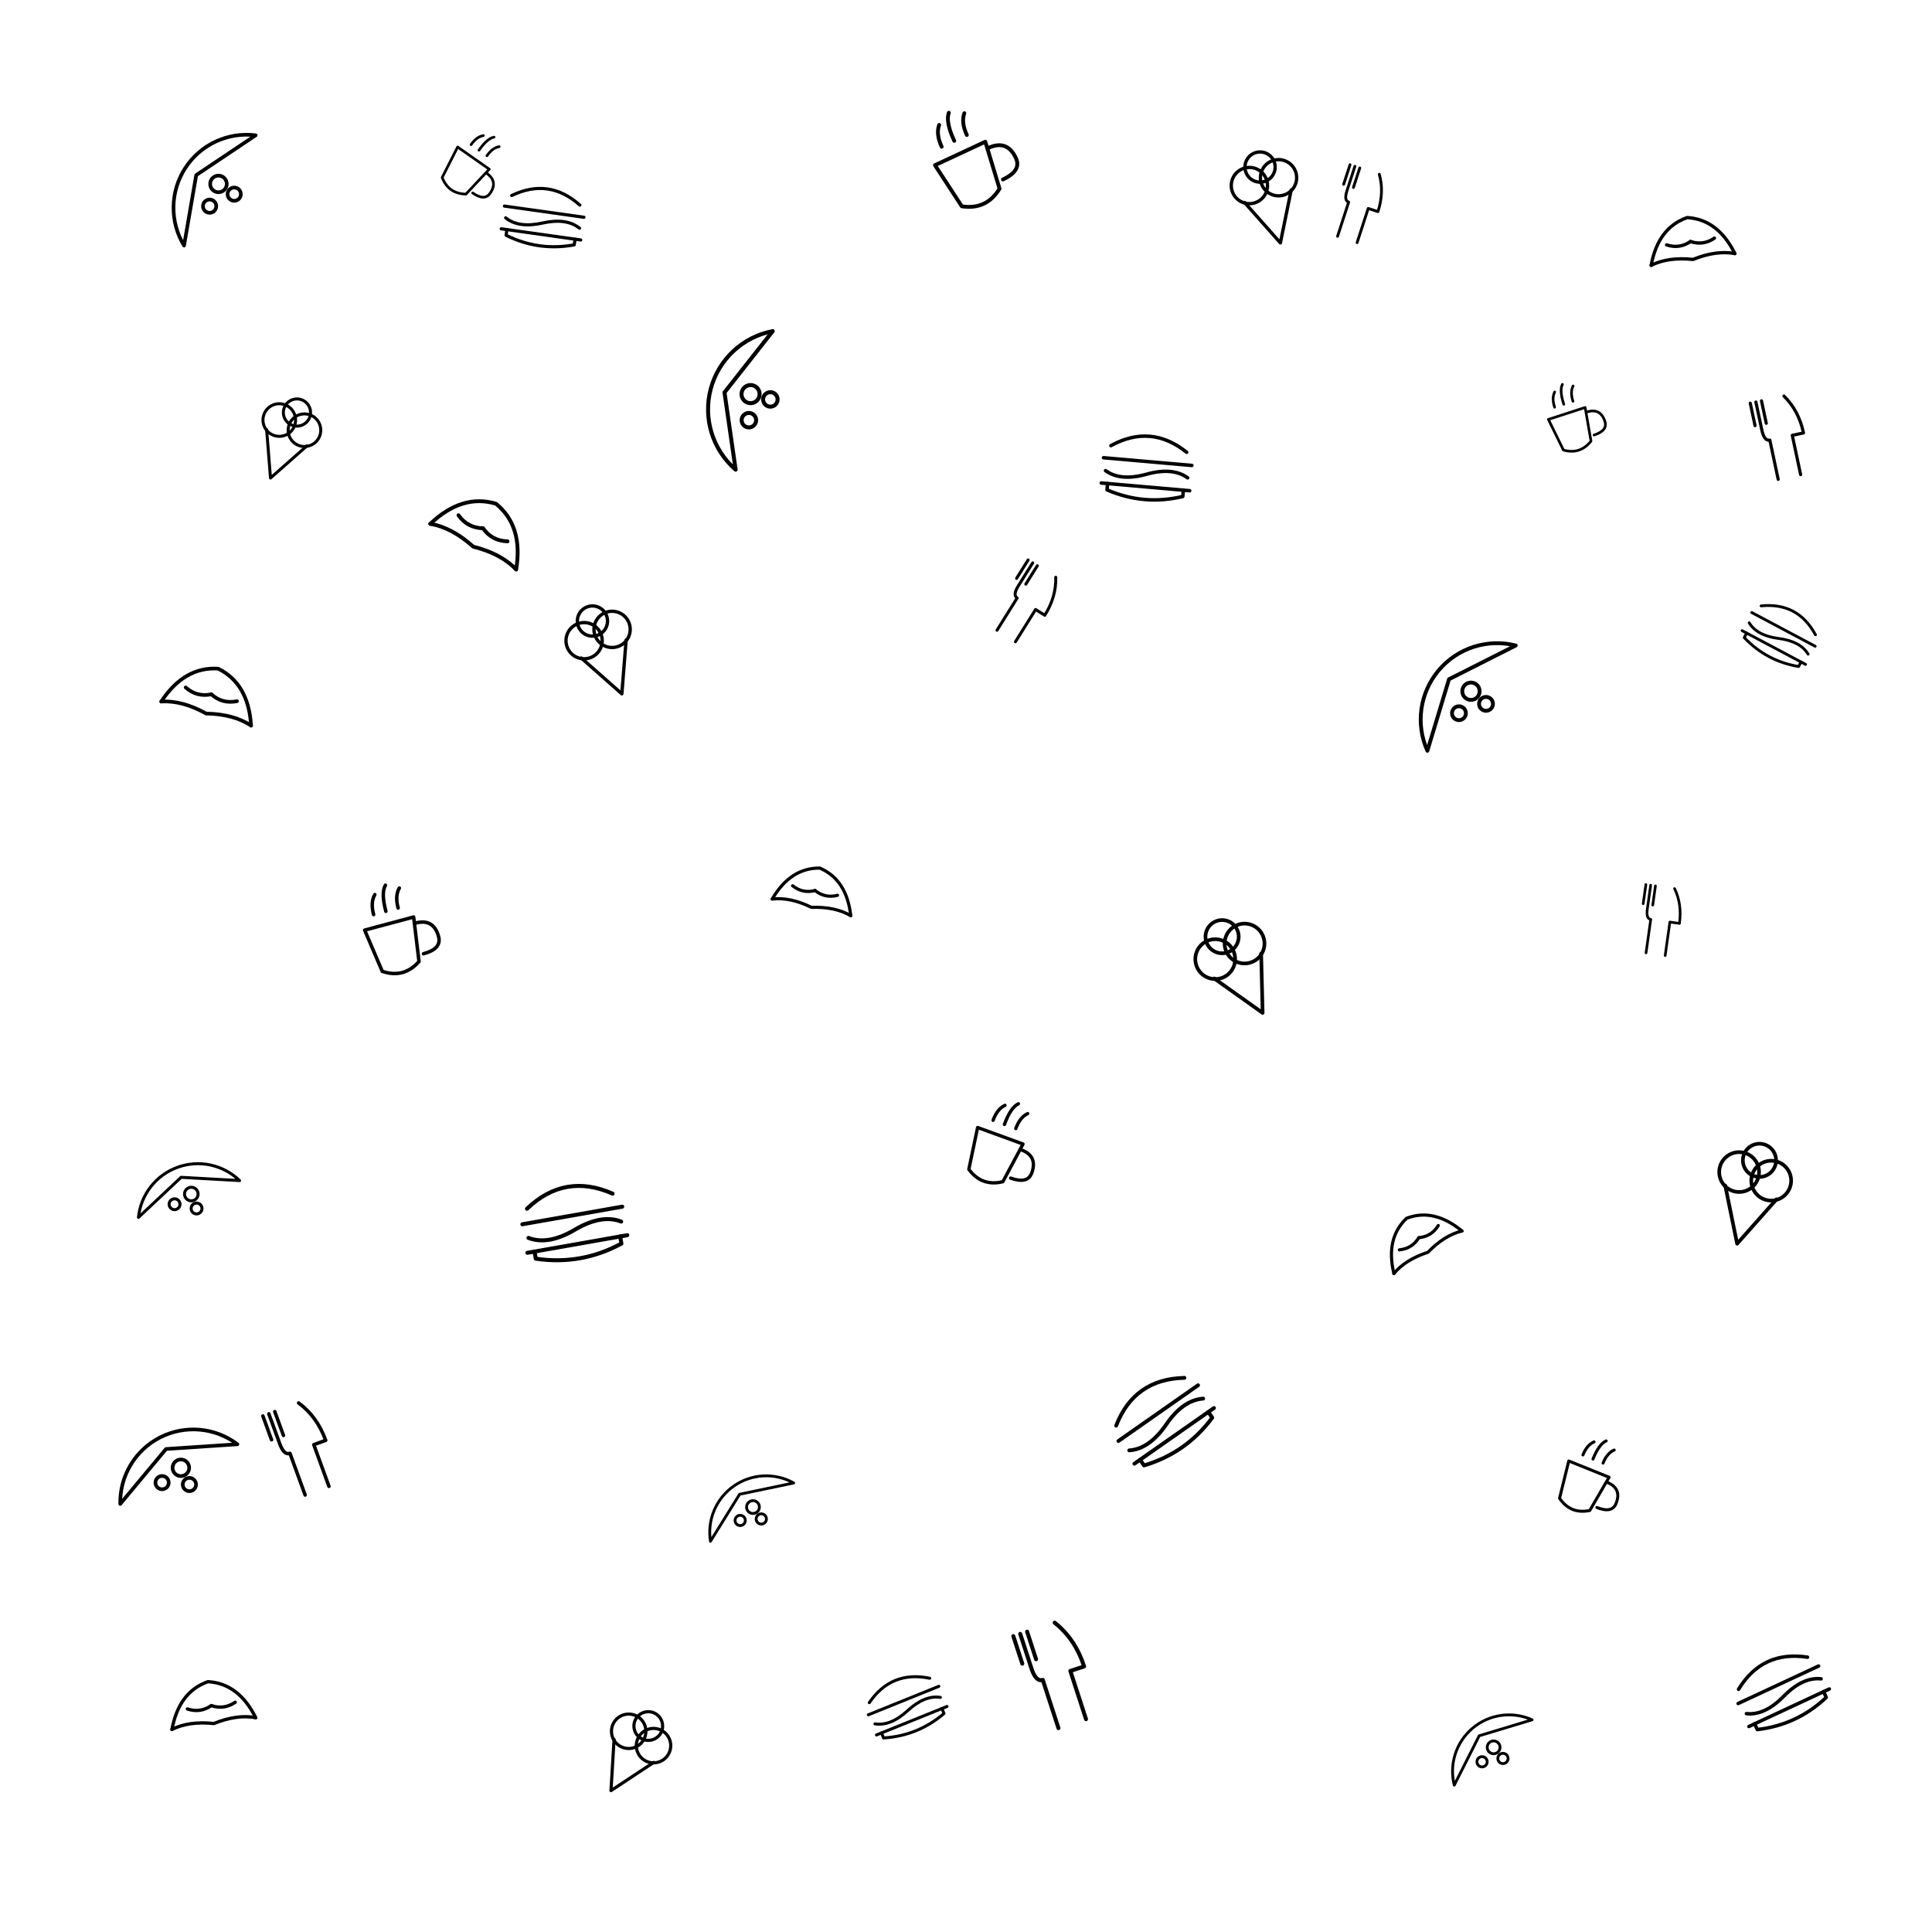
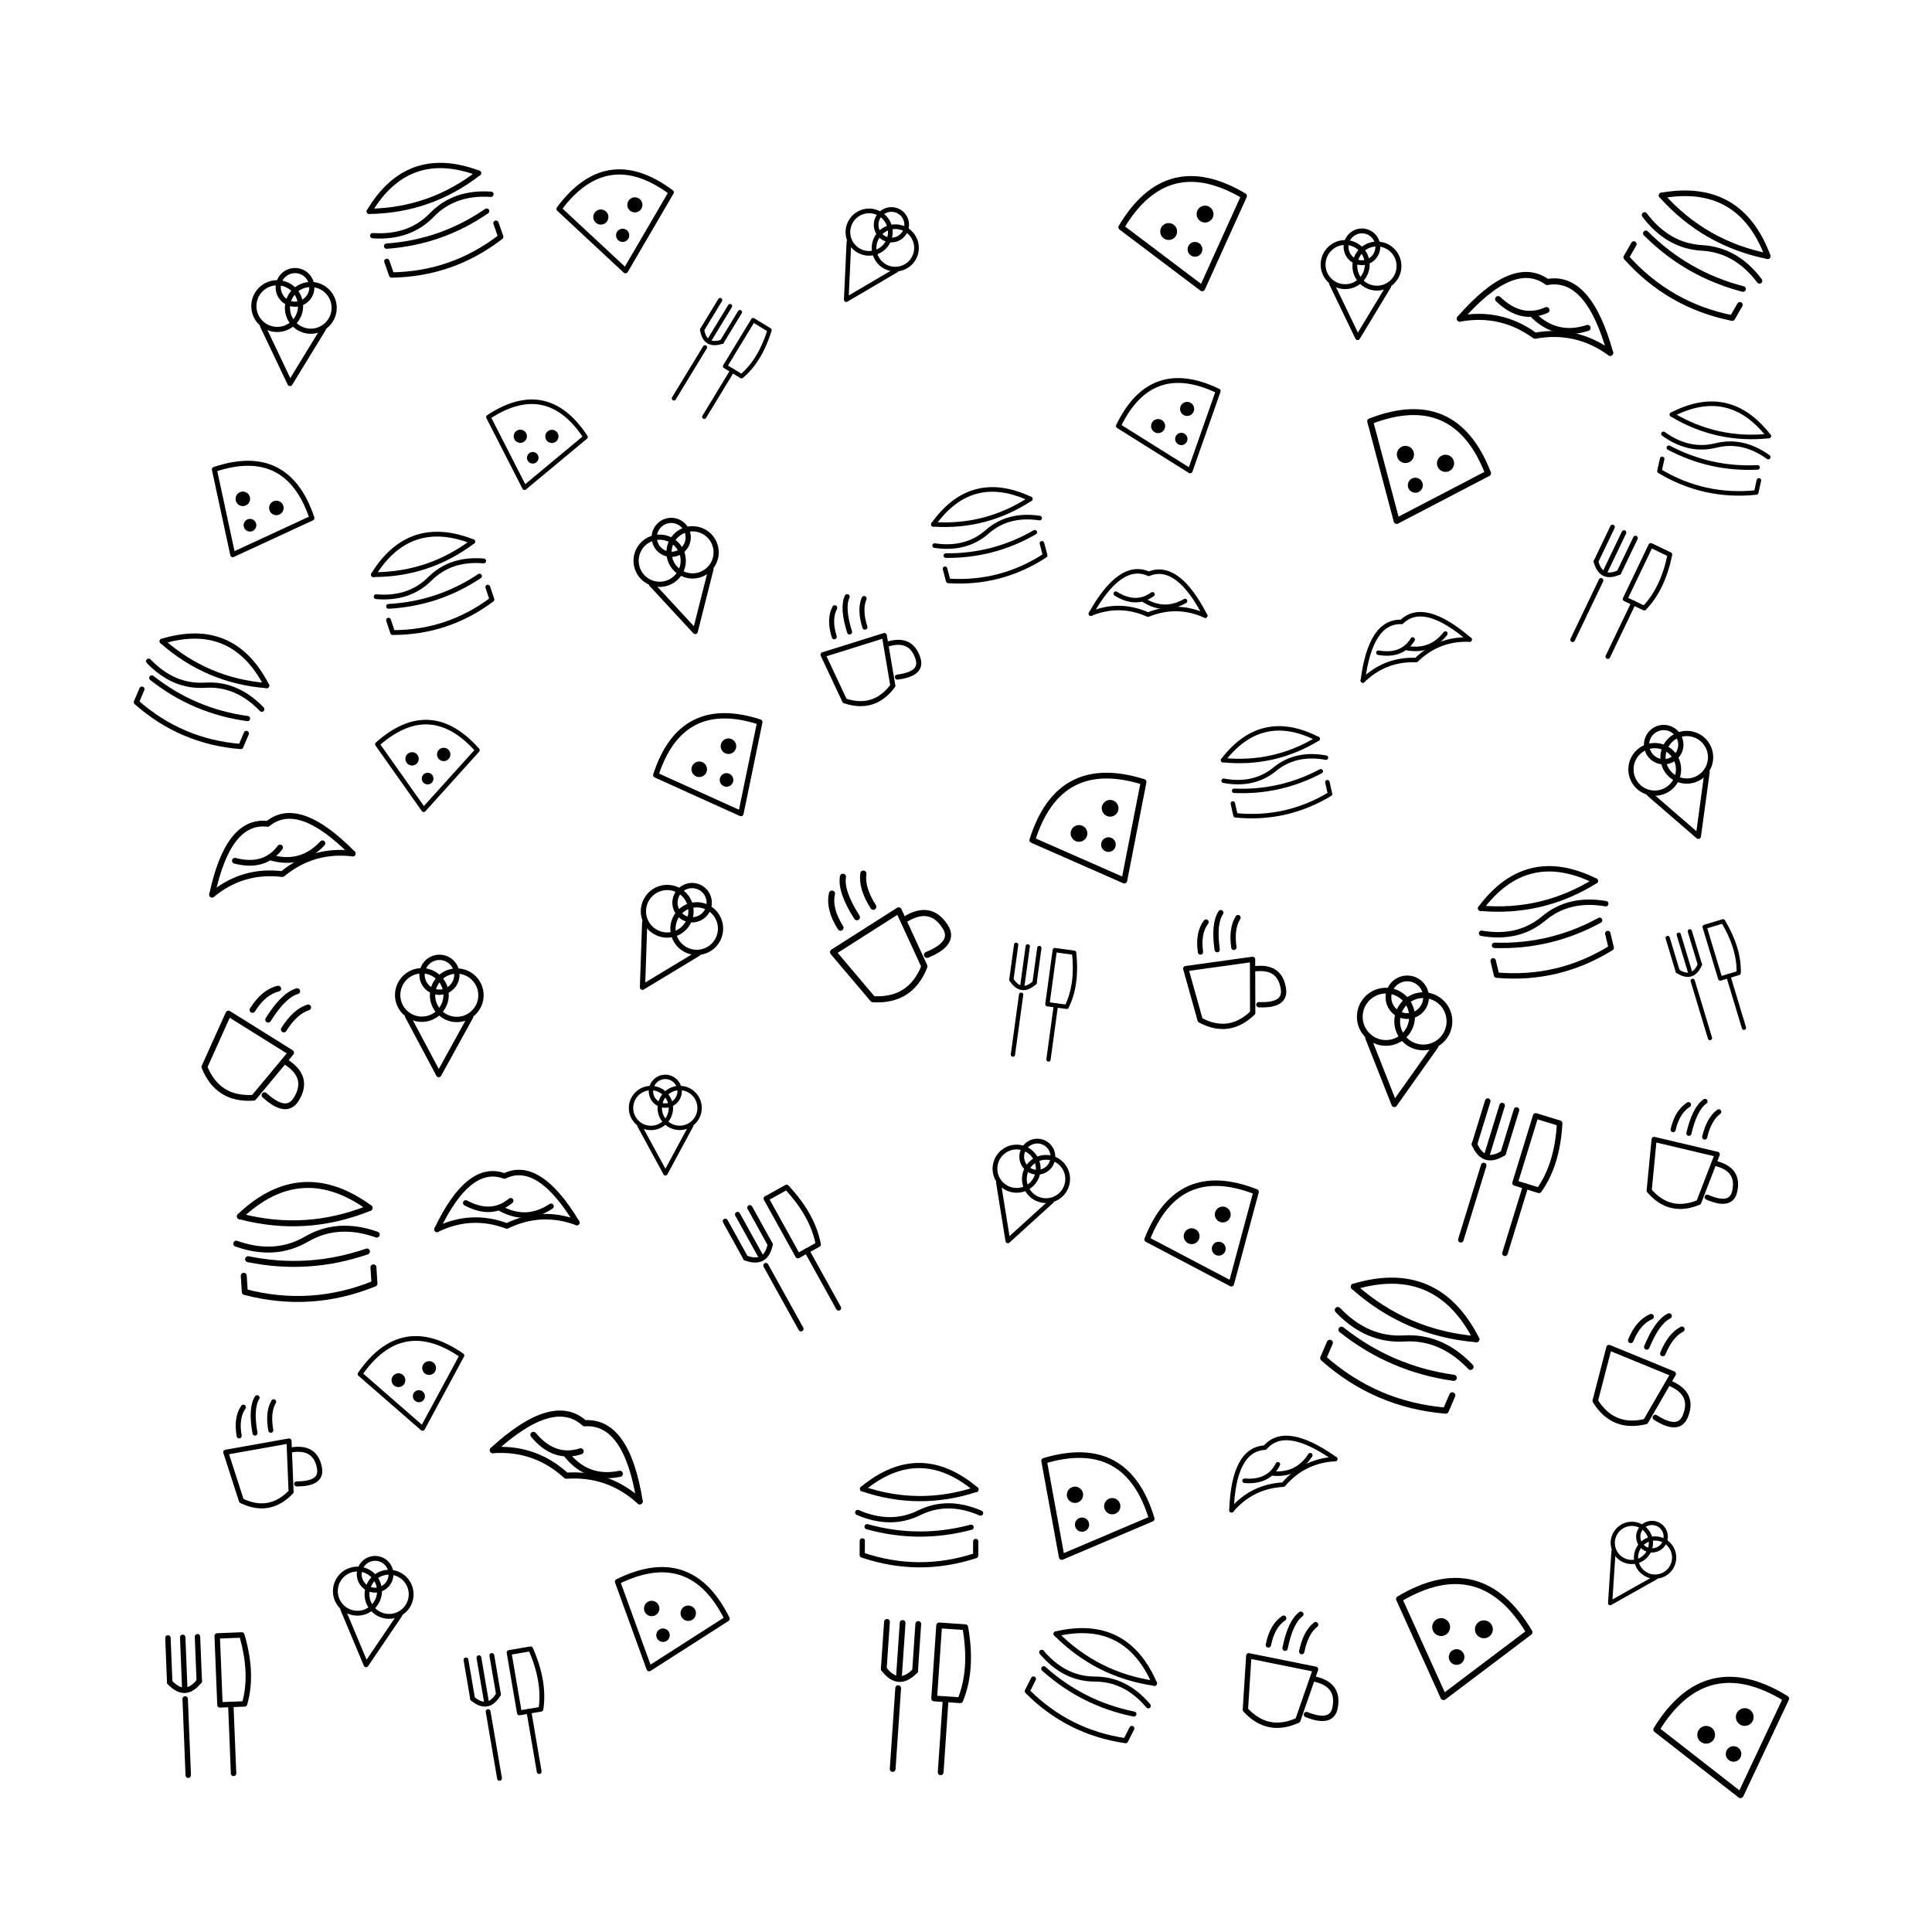
<svg xmlns="http://www.w3.org/2000/svg" width="640" height="640" viewBox="0 0 640 640">
  <defs>
-     <g id="pizza" stroke="#000" fill="none" stroke-width="1.1" stroke-linecap="round" stroke-linejoin="round">
-       <path d="M0 0 L20 -8 A22 22 0 0 0 -8 20 Z" />
-       <circle cx="6" cy="4" r="2.5" />
-       <circle cx="2" cy="10" r="2" />
-       <circle cx="10" cy="8" r="2" />
+     <g id="pizza" stroke="#000" fill="none" stroke-width="1.1" stroke-linecap="round" stroke-linejoin="round" vector-effect="non-scaling-stroke">
+       <g transform="scale(1.52)">
+         <path d="M0 14 L-12 -1 Q0 -13 12 -1 Z" />
+         <circle cx="-3.5" cy="2" r="1.6" fill="#000" stroke="none" />
+         <circle cx="4" cy="0.5" r="1.6" fill="#000" stroke="none" />
+         <circle cx="0.5" cy="6.5" r="1.4" fill="#000" stroke="none" />
+       </g>
    </g>
-     <g id="burger" stroke="#000" fill="none" stroke-width="1.1" stroke-linecap="round" stroke-linejoin="round">
-       <path d="M-12 -6 Q0 -14 12 -6" />
-       <line x1="-14" y1="-2" x2="14" y2="-2" />
-       <path d="M-13 2 Q-8 5 0 2 Q8 -1 13 2" />
-       <line x1="-14" y1="6" x2="14" y2="6" />
-       <path d="M-12 6 L-12 8 Q0 12 12 8 L12 6" />
+     <g id="burger" stroke="#000" fill="none" stroke-width="1.1" stroke-linecap="round" stroke-linejoin="round" vector-effect="non-scaling-stroke">
+       <g transform="scale(1.52)">
+         <path d="M-12 -3 Q0 -13 12 -3" />
+         <path d="M-12 -3 Q0 1 12 -3" />
+         <path d="M-13 2 Q-6 5 0 2 Q6 -1 13 2" />
+         <path d="M-11 5 Q0 8 11 5" />
+         <path d="M-12 8 L-12 11 Q0 15 12 11 L12 8" />
+       </g>
    </g>
-     <g id="cafe" stroke="#000" fill="none" stroke-width="1.1" stroke-linecap="round" stroke-linejoin="round">
-       <path d="M-8 -4 L-6 10 Q0 14 6 10 L8 -4 Z" />
-       <path d="M8 -2 Q14 -2 14 4 Q14 8 8 8" />
-       <path d="M-4 -8 Q-4 -12 -2 -14" />
-       <path d="M0 -8 Q0 -14 2 -16" />
-       <path d="M4 -8 Q4 -12 6 -14" />
+     <g id="cafe" stroke="#000" fill="none" stroke-width="1.1" stroke-linecap="round" stroke-linejoin="round" vector-effect="non-scaling-stroke">
+       <g transform="scale(1.52)">
+         <path d="M-7 -2 L-5.5 9 Q0 13 5.5 9 L7 -2 Z" />
+         <path d="M7 0 Q12.5 0 12.5 5 Q12.5 8.5 7 7.5" />
+         <path d="M-3.5 -5 Q-3.5 -9 -1.5 -11" />
+         <path d="M0 -5 Q0 -10.5 1.8 -12.5" />
+         <path d="M3.5 -5 Q3.5 -9 5.2 -11" />
+       </g>
    </g>
-     <g id="cubiertos" stroke="#000" fill="none" stroke-width="1.1" stroke-linecap="round" stroke-linejoin="round">
-       <path d="M-6 -14 L-6 -4 Q-6 0 -4 0 L-4 14" />
-       <line x1="-8" y1="-14" x2="-8" y2="-6" />
-       <line x1="-4" y1="-14" x2="-4" y2="-6" />
-       <path d="M4 -14 Q8 -8 8 0 L4 0 L4 14" />
+     <g id="cubiertos" stroke="#000" fill="none" stroke-width="1.1" stroke-linecap="round" stroke-linejoin="round" vector-effect="non-scaling-stroke">
+       <g transform="scale(1.42)">
+         <path d="M-8 -14 L-8 -5" />
+         <path d="M-5 -14 L-5 -4" />
+         <path d="M-2 -14 L-2 -5" />
+         <path d="M-8 -5 Q-5 -1.5 -2 -5" />
+         <path d="M-5 -1.5 L-5 14" />
+         <path d="M2 -14 L7 -14 Q9 -6 7 0 L2 0 Z" />
+         <path d="M4.2 0 L4.2 14" />
+       </g>
    </g>
-     <g id="croissant" stroke="#000" fill="none" stroke-width="1.1" stroke-linecap="round" stroke-linejoin="round">
-       <path d="M-14 6 Q-10 -6 0 -8 Q10 -6 14 6" />
-       <path d="M-14 6 Q-8 4 0 6 Q8 4 14 6" />
-       <path d="M-8 0 Q-4 2 0 0" />
-       <path d="M0 0 Q4 2 8 0" />
+     <g id="croissant" stroke="#000" fill="none" stroke-width="1.1" stroke-linecap="round" stroke-linejoin="round" vector-effect="non-scaling-stroke">
+       <g transform="scale(1.52)">
+         <path d="M-14 4 Q-7 -9 0 -6 Q7 -9 14 4" />
+         <path d="M-14 4 Q-7 1 0 4 Q7 1 14 4" />
+         <path d="M-8 -1 Q-3 2 1 -1" />
+         <path d="M-1 0.5 Q4 3.5 9 0.5" />
+       </g>
    </g>
-     <g id="helado" stroke="#000" fill="none" stroke-width="1.1" stroke-linecap="round" stroke-linejoin="round">
-       <path d="M-8 0 L0 16 L8 0" />
-       <circle cx="-5" cy="-5" r="6" />
-       <circle cx="5" cy="-5" r="6" />
-       <circle cx="0" cy="-10" r="5" />
+     <g id="helado" stroke="#000" fill="none" stroke-width="1.1" stroke-linecap="round" stroke-linejoin="round" vector-effect="non-scaling-stroke">
+       <g transform="scale(1.42)">
+         <path d="M-6.5 2 L0 14 L6.5 2" />
+         <circle cx="-3.6" cy="-2.4" r="5" />
+         <circle cx="3.6" cy="-2.4" r="5" />
+         <circle cx="0" cy="-6.6" r="3.6" />
+       </g>
    </g>
  </defs>
-   <use href="#pizza" transform="translate(65, 58) rotate(-12) scale(1.1)" />
-   <use href="#burger" transform="translate(180, 72) rotate(8) scale(0.95)" />
-   <use href="#cafe" transform="translate(320, 55) rotate(-25) scale(1.15)" />
-   <use href="#cubiertos" transform="translate(450, 68) rotate(18) scale(0.85)" />
-   <use href="#croissant" transform="translate(560, 80) rotate(-8) scale(1.0)" />
-   <use href="#helado" transform="translate(95, 145) rotate(22) scale(0.9)" />
-   <use href="#pizza" transform="translate(240, 130) rotate(-30) scale(1.2)" />
-   <use href="#burger" transform="translate(380, 155) rotate(5) scale(1.05)" />
-   <use href="#cafe" transform="translate(520, 140) rotate(-18) scale(0.8)" />
-   <use href="#croissant" transform="translate(70, 230) rotate(15) scale(1.1)" />
-   <use href="#helado" transform="translate(200, 215) rotate(-22) scale(1.0)" />
-   <use href="#cubiertos" transform="translate(340, 200) rotate(32) scale(0.9)" />
-   <use href="#pizza" transform="translate(480, 225) rotate(-5) scale(1.15)" />
-   <use href="#burger" transform="translate(590, 210) rotate(28) scale(0.85)" />
-   <use href="#cafe" transform="translate(130, 310) rotate(-15) scale(1.05)" />
-   <use href="#croissant" transform="translate(270, 295) rotate(12) scale(0.95)" />
-   <use href="#helado" transform="translate(410, 320) rotate(-28) scale(1.1)" />
-   <use href="#cubiertos" transform="translate(550, 305) rotate(8) scale(0.8)" />
-   <use href="#pizza" transform="translate(60, 390) rotate(25) scale(0.9)" />
-   <use href="#burger" transform="translate(190, 405) rotate(-10) scale(1.2)" />
-   <use href="#cafe" transform="translate(330, 380) rotate(20) scale(1.0)" />
-   <use href="#croissant" transform="translate(470, 410) rotate(-32) scale(0.95)" />
-   <use href="#helado" transform="translate(580, 395) rotate(15) scale(1.1)" />
-   <use href="#cubiertos" transform="translate(100, 480) rotate(-20) scale(1.05)" />
-   <use href="#pizza" transform="translate(245, 495) rotate(10) scale(0.85)" />
-   <use href="#burger" transform="translate(385, 470) rotate(-35) scale(1.15)" />
-   <use href="#cafe" transform="translate(525, 490) rotate(22) scale(0.9)" />
-   <use href="#croissant" transform="translate(70, 565) rotate(-8) scale(1.0)" />
-   <use href="#helado" transform="translate(210, 580) rotate(30) scale(0.95)" />
-   <use href="#cubiertos" transform="translate(350, 555) rotate(-18) scale(1.2)" />
-   <use href="#pizza" transform="translate(490, 575) rotate(5) scale(0.85)" />
-   <use href="#burger" transform="translate(590, 560) rotate(-25) scale(1.05)" />
-   <use href="#cafe" transform="translate(155, 55) rotate(35) scale(0.8)" />
-   <use href="#helado" transform="translate(420, 65) rotate(-15) scale(1.0)" />
-   <use href="#croissant" transform="translate(160, 175) rotate(28) scale(1.15)" />
-   <use href="#cubiertos" transform="translate(590, 145) rotate(-12) scale(0.95)" />
-   <use href="#pizza" transform="translate(55, 480) rotate(18) scale(1.1)" />
-   <use href="#burger" transform="translate(300, 565) rotate(-22) scale(0.9)" />
+   <use href="#pizza" transform="translate(136.4 453.5) rotate(-10.3) scale(0.94)" />
+   <use href="#helado" transform="translate(340.5 392.1) rotate(19.3) scale(1.01)" />
+   <use href="#cubiertos" transform="translate(261.6 417.5) rotate(-29.0) scale(1.09)" />
+   <use href="#burger" transform="translate(364.1 553.5) rotate(26.7) scale(1.00)" />
+   <use href="#croissant" transform="translate(190.0 481.9) rotate(19.2) scale(1.21)" />
+   <use href="#cubiertos" transform="translate(306.0 562.4) rotate(3.9) scale(1.22)" />
+   <use href="#cafe" transform="translate(85.8 482.2) rotate(-10.1) scale(1.00)" />
+   <use href="#cubiertos" transform="translate(344.4 332.3) rotate(7.8) scale(0.91)" />
+   <use href="#burger" transform="translate(101.3 406.9) rotate(-3.7) scale(1.18)" />
+   <use href="#burger" transform="translate(304.5 498.0) rotate(0.3) scale(1.03)" />
+   <use href="#helado" transform="translate(123.3 531.1) rotate(5.7) scale(1.03)" />
+   <use href="#croissant" transform="translate(167.6 399.5) rotate(-2.8) scale(1.09)" />
+   <use href="#cafe" transform="translate(288.8 311.6) rotate(-32.5) scale(1.21)" />
+   <use href="#pizza" transform="translate(222.2 531.6) rotate(18.7) scale(1.05)" />
+   <use href="#pizza" transform="translate(362.9 495.0) rotate(28.3) scale(1.11)" />
+   <use href="#cubiertos" transform="translate(169.2 567.9) rotate(-9.7) scale(1.02)" />
+   <use href="#croissant" transform="translate(422.7 486.9) rotate(-26.3) scale(0.90)" />
+   <use href="#cafe" transform="translate(424.1 553.9) rotate(11.4) scale(1.06)" />
+   <use href="#pizza" transform="translate(398.7 404.2) rotate(-23.6) scale(1.08)" />
+   <use href="#pizza" transform="translate(484.6 537.0) rotate(14.3) scale(1.22)" />
+   <use href="#cafe" transform="translate(84.2 345.2) rotate(32.0) scale(1.15)" />
+   <use href="#croissant" transform="translate(91.6 282.9) rotate(-16.3) scale(1.14)" />
+   <use href="#helado" transform="translate(224.0 308.0) rotate(30.4) scale(1.11)" />
+   <use href="#pizza" transform="translate(141.5 248.9) rotate(3.4) scale(0.91)" />
+   <use href="#helado" transform="translate(145.5 333.5) rotate(0.4) scale(1.13)" />
+   <use href="#pizza" transform="translate(361.2 270.2) rotate(-27.6) scale(1.14)" />
+   <use href="#burger" transform="translate(69.2 224.1) rotate(23.0) scale(1.03)" />
+   <use href="#burger" transform="translate(466.6 440.0) rotate(23.2) scale(1.21)" />
+   <use href="#pizza" transform="translate(86.5 164.9) rotate(26.5) scale(0.99)" />
+   <use href="#helado" transform="translate(542.8 516.1) rotate(32.2) scale(0.89)" />
+   <use href="#pizza" transform="translate(235.2 249.4) rotate(-27.0) scale(1.06)" />
+   <use href="#cafe" transform="translate(404.3 322.5) rotate(-7.9) scale(1.05)" />
+   <use href="#helado" transform="translate(224.9 188.0) rotate(-14.3) scale(1.10)" />
+   <use href="#cafe" transform="translate(283.7 216.6) rotate(-17.4) scale(1.00)" />
+   <use href="#helado" transform="translate(220.4 370.2) rotate(-0.1) scale(0.93)" />
+   <use href="#cafe" transform="translate(542.4 453.8) rotate(22.3) scale(1.08)" />
+   <use href="#burger" transform="translate(141.5 189.0) rotate(-18.4) scale(0.95)" />
+   <use href="#pizza" transform="translate(177.6 142.8) rotate(11.6) scale(0.90)" />
+   <use href="#helado" transform="translate(464.8 341.7) rotate(6.9) scale(1.22)" />
+   <use href="#burger" transform="translate(421.7 252.2) rotate(-12.7) scale(0.88)" />
+   <use href="#burger" transform="translate(510.6 301.1) rotate(-13.4) scale(1.07)" />
+   <use href="#cubiertos" transform="translate(498.7 390.9) rotate(17.1) scale(1.17)" />
+   <use href="#cafe" transform="translate(557.7 382.9) rotate(13.3) scale(1.01)" />
+   <use href="#helado" transform="translate(554.8 256.4) rotate(-20.7) scale(1.11)" />
+   <use href="#cubiertos" transform="translate(69.6 564.9) rotate(-2.3) scale(1.15)" />
+   <use href="#burger" transform="translate(326.3 173.5) rotate(-14.7) scale(0.91)" />
+   <use href="#helado" transform="translate(97.2 105.4) rotate(3.0) scale(1.09)" />
+   <use href="#croissant" transform="translate(467.2 213.6) rotate(-21.0) scale(0.89)" />
+   <use href="#cubiertos" transform="translate(535.8 197.2) rotate(25.6) scale(0.99)" />
+   <use href="#cubiertos" transform="translate(567.4 324.9) rotate(-16.8) scale(0.90)" />
+   <use href="#croissant" transform="translate(380.4 198.2) rotate(1.0) scale(0.89)" />
+   <use href="#cubiertos" transform="translate(238.0 120.0) rotate(31.3) scale(0.90)" />
+   <use href="#pizza" transform="translate(472.7 149.8) rotate(23.8) scale(1.17)" />
+   <use href="#burger" transform="translate(142.0 68.2) rotate(-19.3) scale(1.05)" />
+   <use href="#pizza" transform="translate(387.5 136.7) rotate(-19.3) scale(0.96)" />
+   <use href="#croissant" transform="translate(510.1 104.1) rotate(12.8) scale(1.20)" />
+   <use href="#helado" transform="translate(450.7 91.4) rotate(2.7) scale(1.03)" />
+   <use href="#helado" transform="translate(290.5 82.4) rotate(31.1) scale(0.99)" />
+   <use href="#burger" transform="translate(565.5 79.2) rotate(29.8) scale(1.11)" />
+   <use href="#burger" transform="translate(569.0 144.9) rotate(12.5) scale(0.90)" />
+   <use href="#pizza" transform="translate(392.2 71.8) rotate(-14.3) scale(1.15)" />
+   <use href="#pizza" transform="translate(204.0 68.0) rotate(-8.4) scale(1.03)" />
+   <use href="#pizza" transform="translate(570.6 569.6) rotate(-13.4) scale(1.21)" />
</svg>
